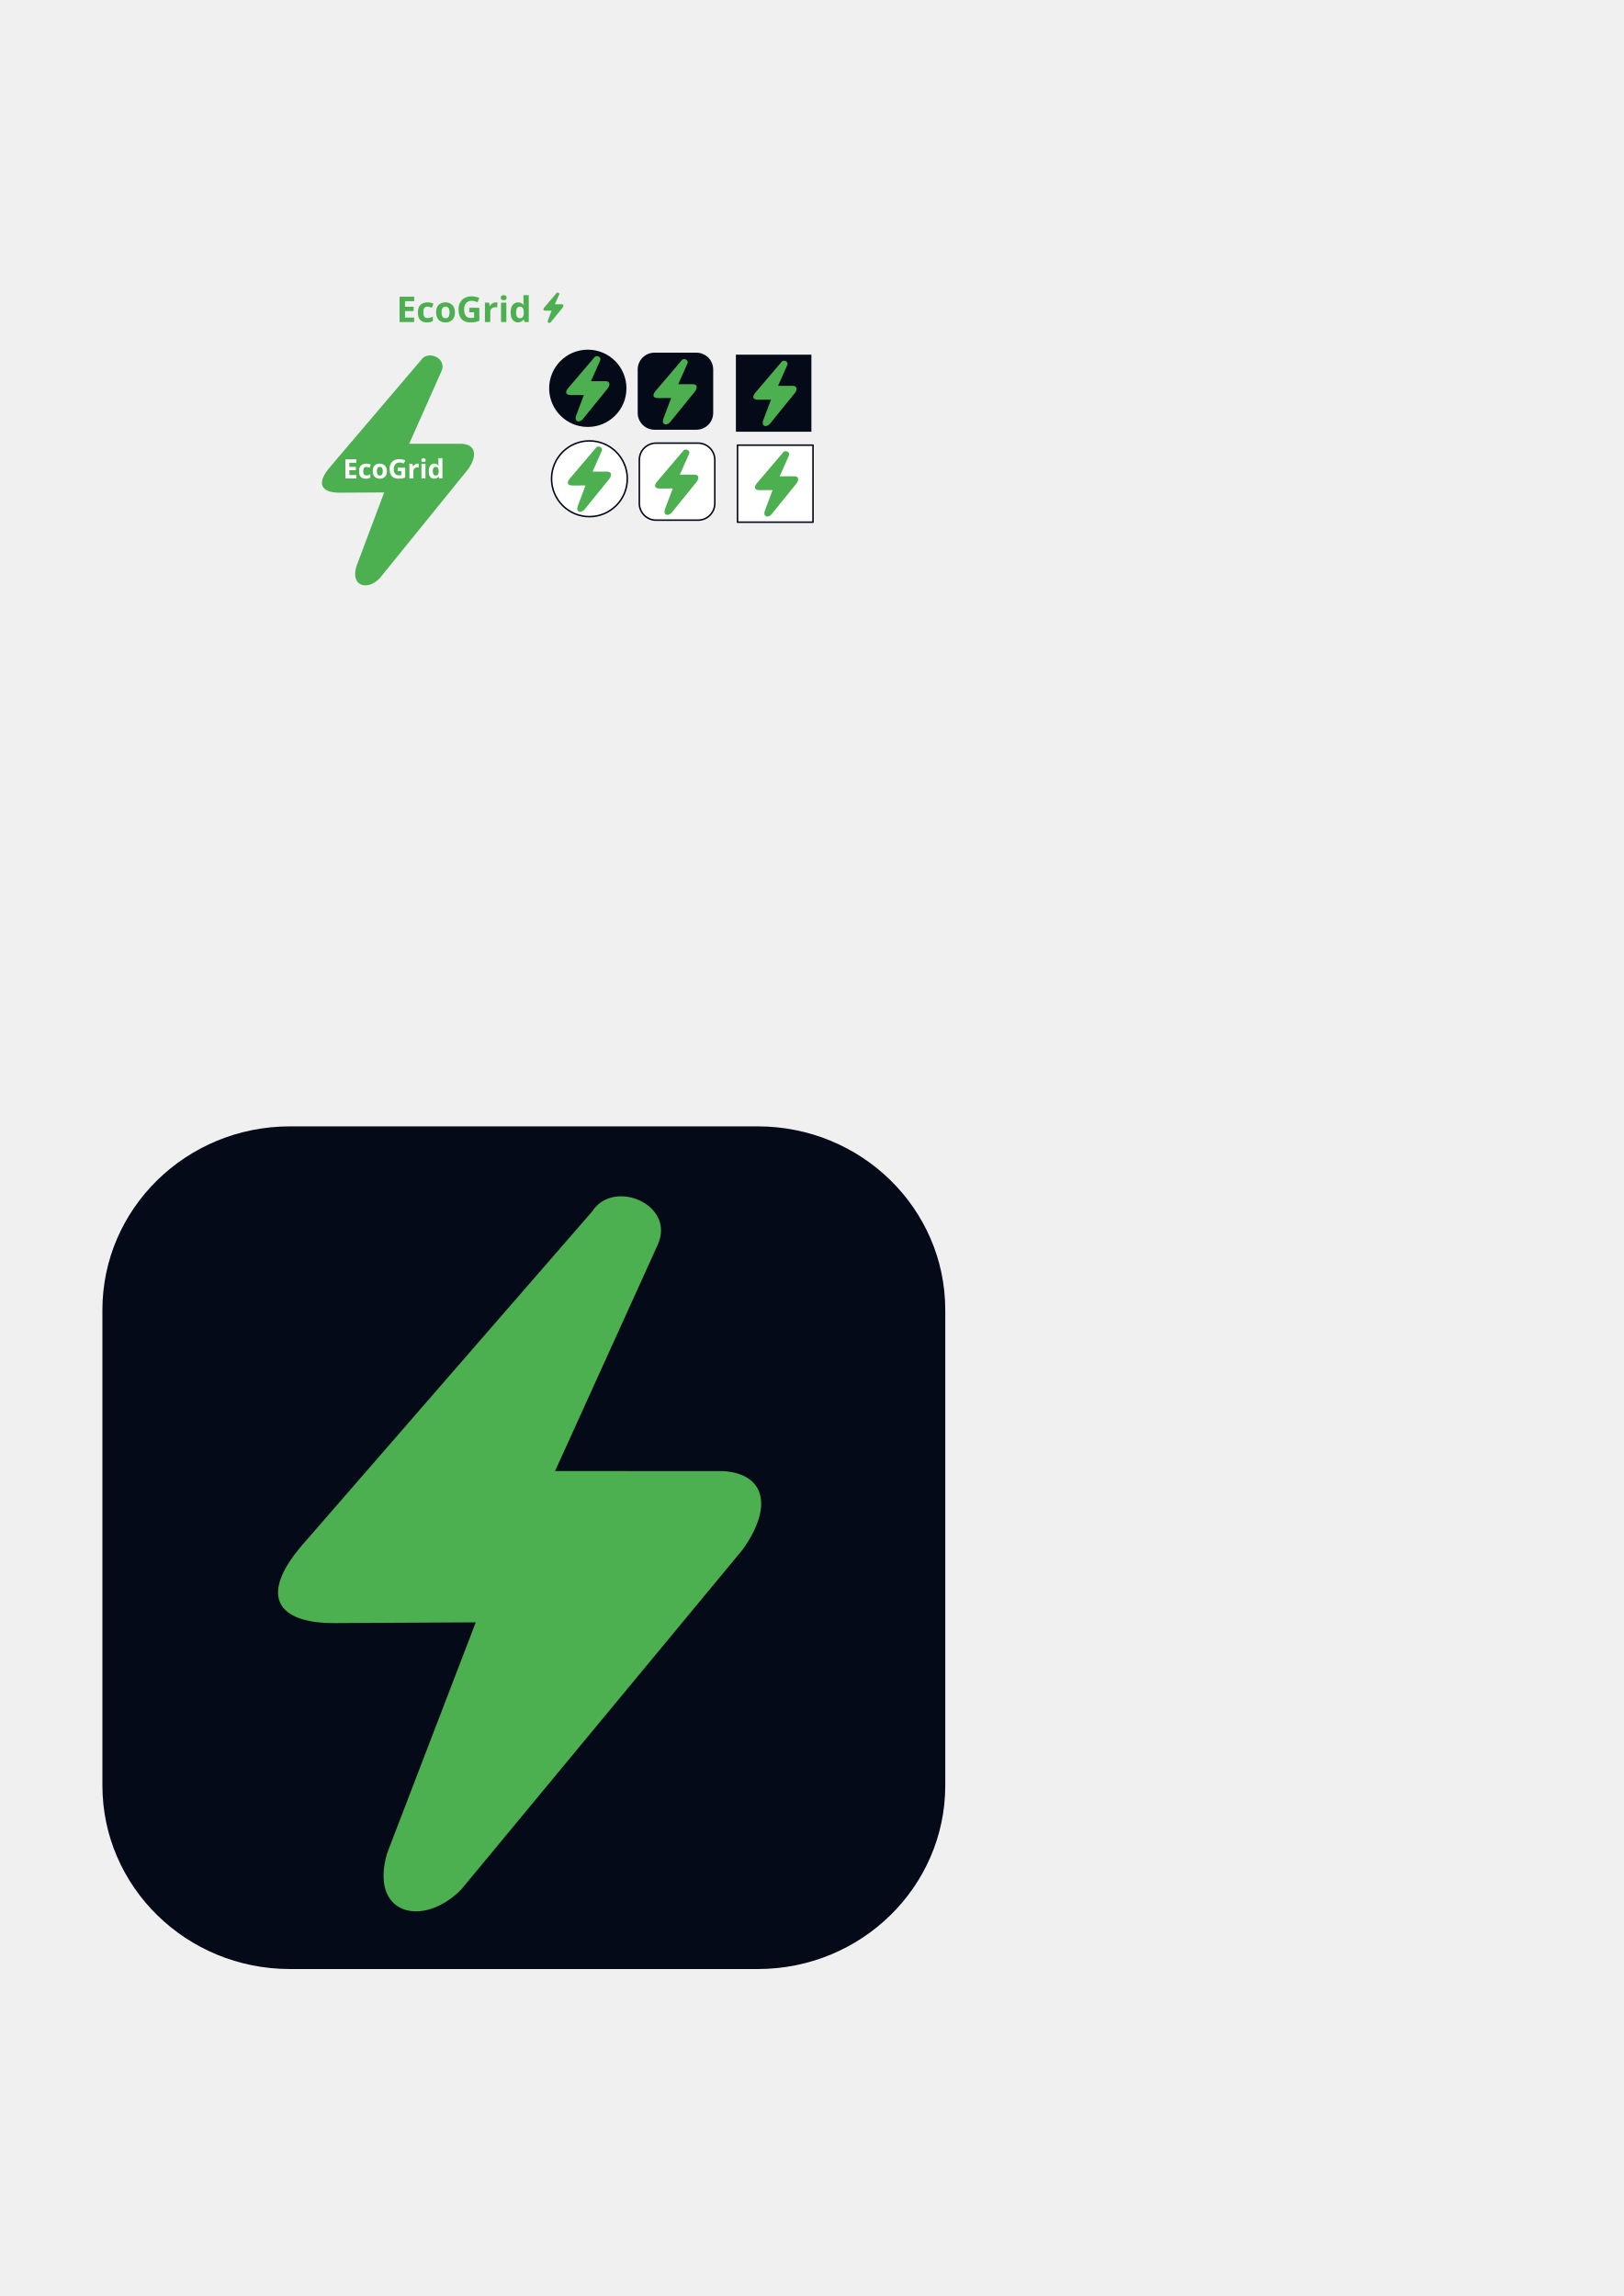
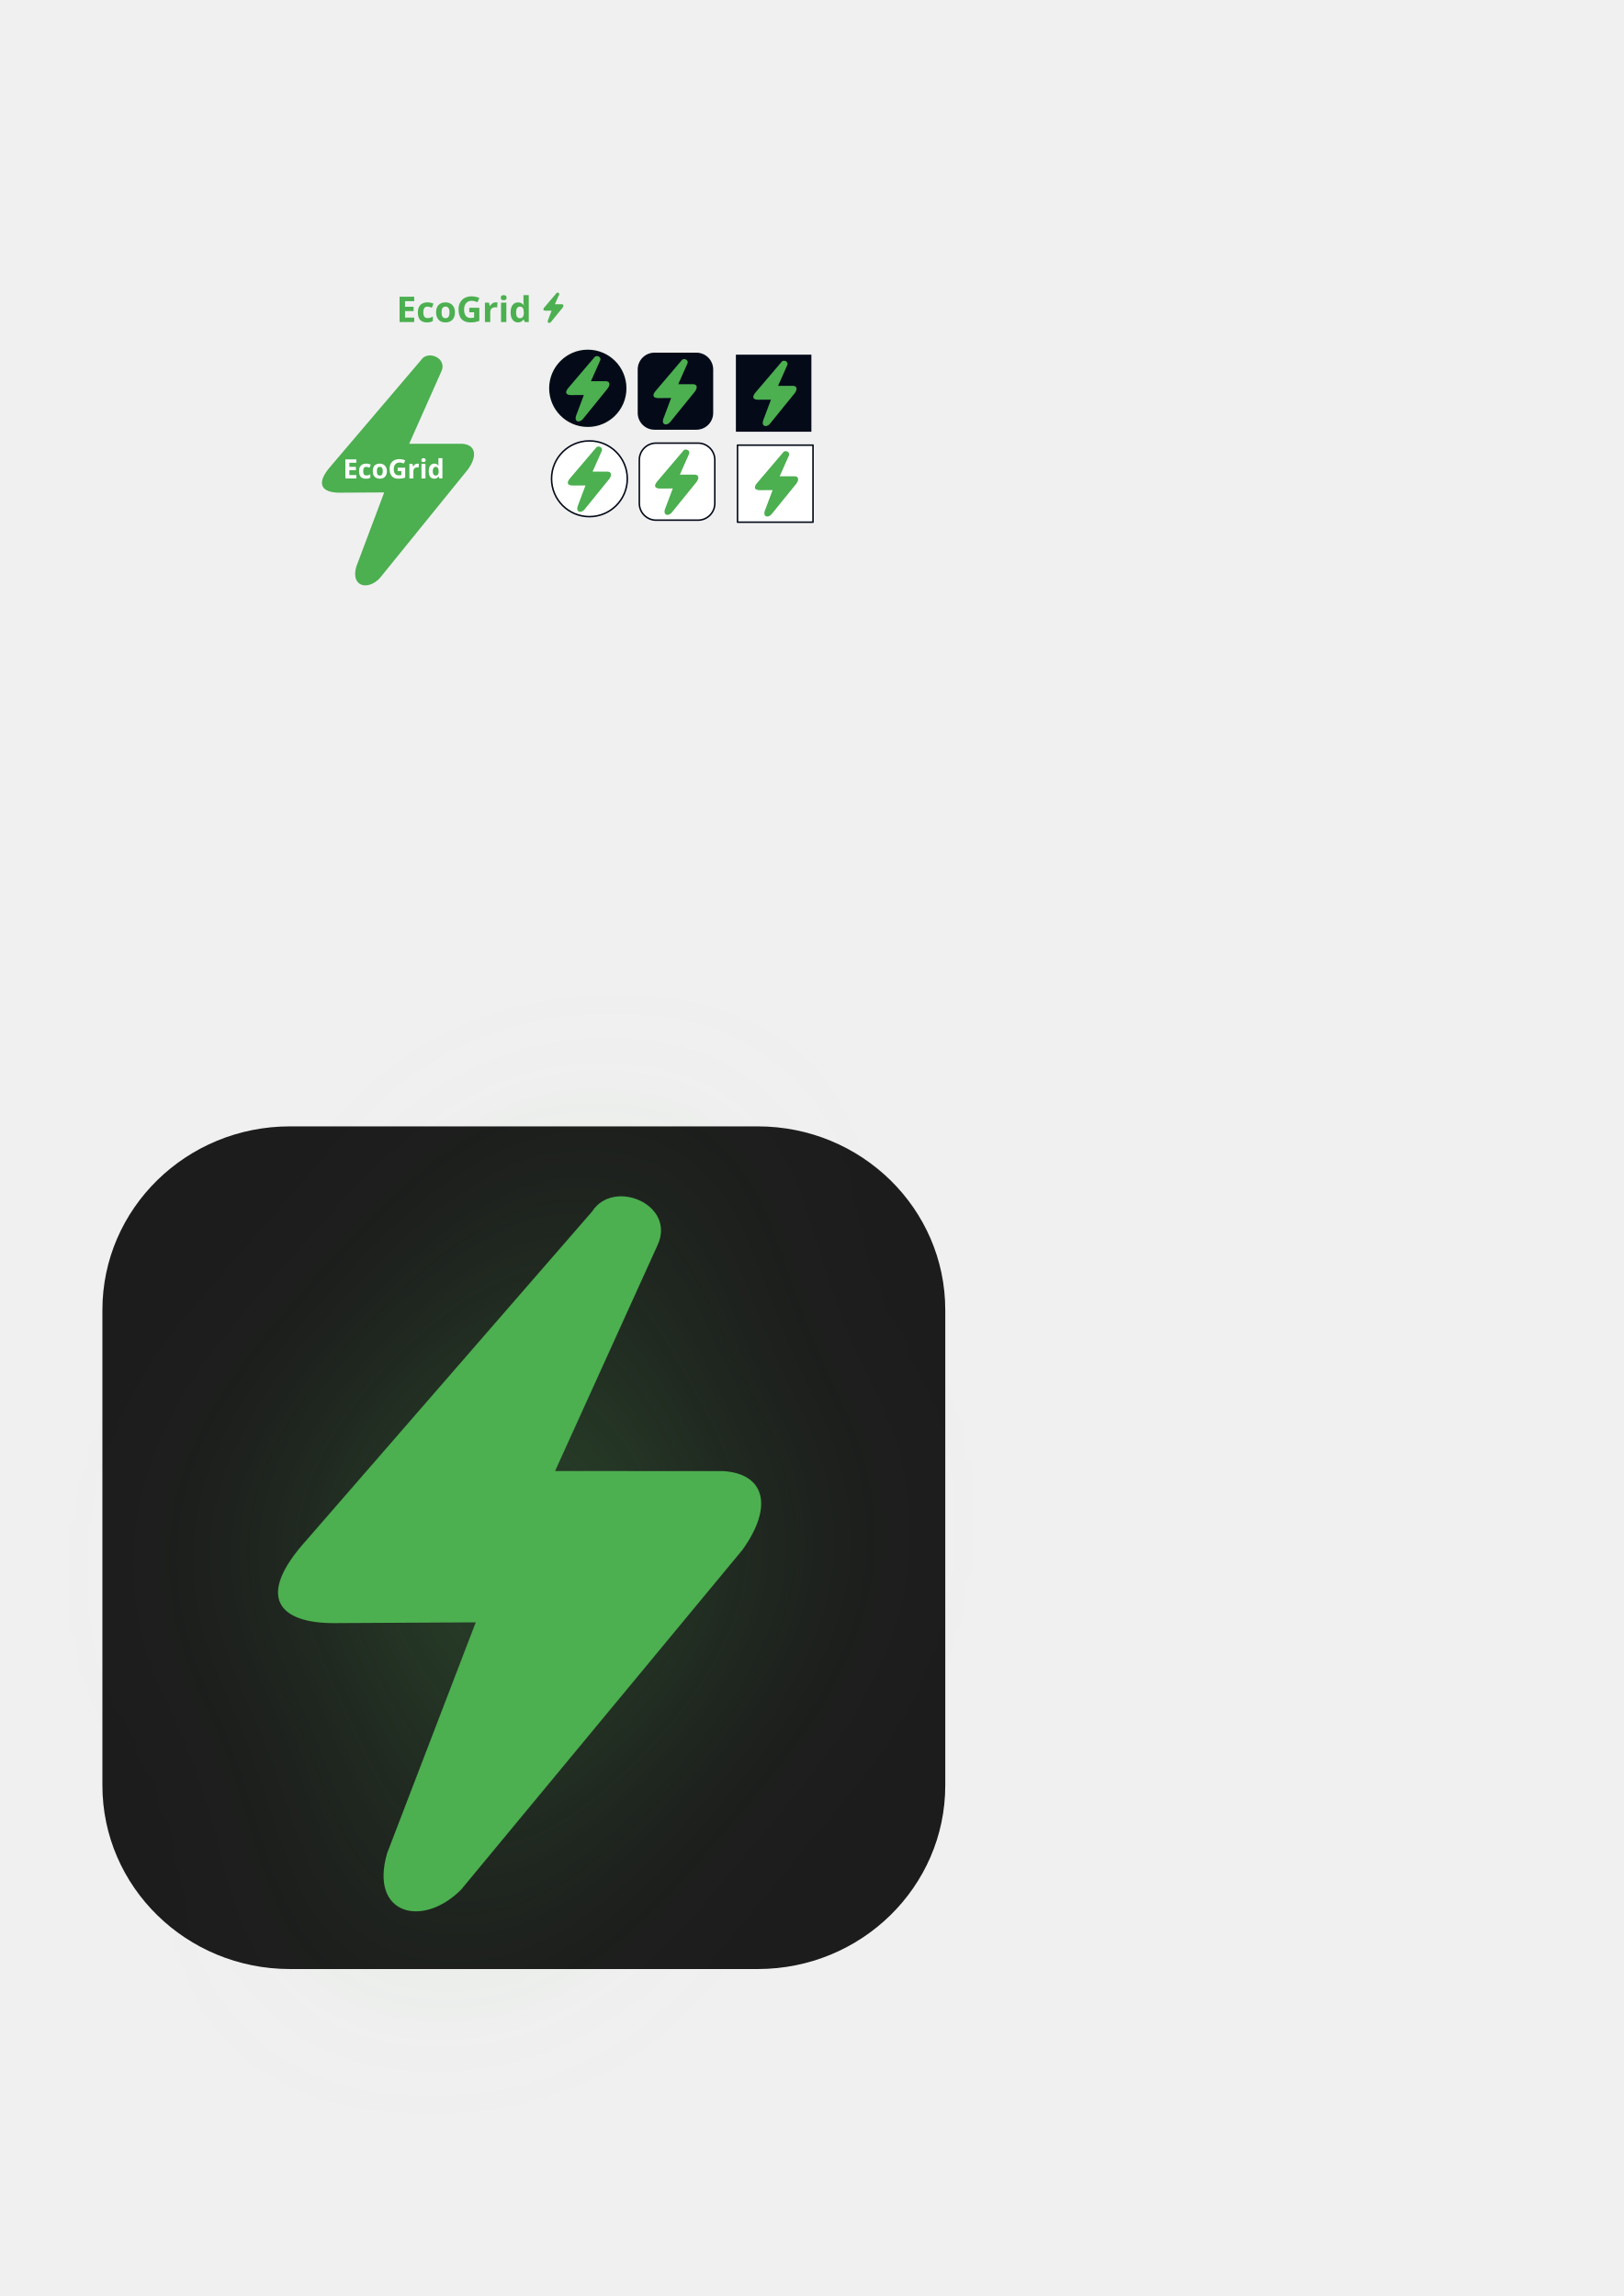
<svg xmlns="http://www.w3.org/2000/svg" width="210mm" height="297mm" viewBox="0 0 210 297" version="1.1" id="svg1" xml:space="preserve">
-   <defs id="defs1" />
+   <defs id="defs1">
+     <filter style="color-interpolation-filters:sRGB;" id="filter40" x="-0.558" y="-0.369" width="2.115" height="1.738">
+       <feFlood result="flood" in="SourceGraphic" flood-opacity="0.302" flood-color="rgb(76,175,80)" id="feFlood39" />
+       <feGaussianBlur result="blur" in="SourceGraphic" stdDeviation="1.3" id="feGaussianBlur39" />
+       <feOffset result="offset" in="blur" dx="0" dy="0" id="feOffset39" />
+       <feComposite result="comp1" operator="in" in="flood" in2="offset" id="feComposite39" />
+       <feComposite result="comp2" operator="over" in="SourceGraphic" in2="comp1" id="feComposite40" />
+     </filter>
+   </defs>
  <g id="layer1">
    <g id="g3">
      <rect style="fill:#050a19;fill-opacity:1;stroke:none;stroke-width:0.098;stroke-linejoin:round;stroke-dasharray:none;stroke-opacity:0.973" id="rect3" width="9.764" height="9.968" x="82.476" y="45.619" ry="2.172" />
      <path style="fill:#4caf50;fill-opacity:1;stroke:none;stroke-width:0.111;stroke-linejoin:round;stroke-dasharray:none;stroke-opacity:0.973" d="m 87.72,49.696 1.188,-2.674 c 0.215,-0.479 -0.512,-0.791 -0.759,-0.396 l -3.309,3.888 c -0.599,0.676 -0.315,0.983 0.319,0.981 l 1.642,-0.009 -1.027,2.732 c -0.207,0.727 0.412,0.888 0.858,0.429 l 3.258,-4.018 c 0.362,-0.513 0.261,-0.901 -0.221,-0.932 z" id="path3-0" />
    </g>
    <g id="g4">
      <rect style="fill:#050a19;fill-opacity:1;stroke:none;stroke-width:0.098;stroke-linejoin:round;stroke-dasharray:none;stroke-opacity:0.973" id="rect3-6" width="9.764" height="9.968" x="95.176" y="45.878" ry="0" />
      <path style="fill:#4caf50;fill-opacity:1;stroke:none;stroke-width:0.111;stroke-linejoin:round;stroke-dasharray:none;stroke-opacity:0.973" d="m 100.632,49.908 1.188,-2.674 c 0.215,-0.479 -0.512,-0.791 -0.759,-0.396 l -3.309,3.888 c -0.599,0.676 -0.315,0.983 0.319,0.981 l 1.642,-0.009 -1.027,2.732 c -0.207,0.727 0.412,0.888 0.858,0.429 l 3.258,-4.018 c 0.362,-0.513 0.261,-0.901 -0.221,-0.932 z" id="path3-0-6" />
    </g>
    <g id="g6" style="stroke-width:1;stroke-dasharray:none;stroke:none">
      <path style="fill:#4caf50;fill-opacity:1;stroke:none;stroke-width:1;stroke-linejoin:round;stroke-dasharray:none;stroke-opacity:0.973" d="m 71.764,39.357 0.551,-1.241 c 0.1,-0.222 -0.237,-0.367 -0.352,-0.184 l -1.535,1.804 c -0.278,0.314 -0.146,0.456 0.148,0.455 l 0.762,-0.004 -0.477,1.268 c -0.096,0.337 0.191,0.412 0.398,0.199 l 1.511,-1.864 c 0.168,-0.238 0.121,-0.418 -0.103,-0.433 z" id="path3" />
      <text xml:space="preserve" style="font-style:normal;font-variant:normal;font-weight:bold;font-stretch:normal;font-size:4.586px;line-height:0.2;font-family:Futura;-inkscape-font-specification:'Futura Bold';fill:#4caf50;fill-opacity:1;stroke:none;stroke-width:1;stroke-linejoin:round;stroke-dasharray:none;stroke-opacity:0.973" x="51.275" y="41.659" id="text1">
        <tspan id="tspan1" style="font-style:normal;font-variant:normal;font-weight:bold;font-stretch:normal;font-size:4.586px;line-height:0.2;font-family:Futura;-inkscape-font-specification:'Futura Bold';fill:#4caf50;fill-opacity:1;stroke:none;stroke-width:1;stroke-dasharray:none;stroke-opacity:0.973" x="51.275" y="41.659">EcoGrid</tspan>
      </text>
    </g>
    <g id="g5">
      <circle style="fill:#050a19;fill-opacity:1;stroke:#030c14;stroke-width:0.201;stroke-linejoin:round;stroke-dasharray:none;stroke-opacity:0.973" id="path2" cx="76.023" cy="50.23" r="4.899" />
      <path style="fill:#4caf50;fill-opacity:1;stroke:none;stroke-width:0.111;stroke-linejoin:round;stroke-dasharray:none;stroke-opacity:0.973" d="m 76.432,49.307 1.188,-2.674 c 0.215,-0.479 -0.512,-0.791 -0.759,-0.396 l -3.309,3.888 c -0.599,0.676 -0.315,0.983 0.319,0.981 l 1.642,-0.009 -1.027,2.732 c -0.207,0.727 0.412,0.888 0.858,0.429 l 3.258,-4.018 c 0.362,-0.513 0.261,-0.901 -0.221,-0.932 z" id="path3-0-4" />
    </g>
    <g id="g3-9" transform="translate(0.2103747,11.70036)">
      <rect style="fill:#ffffff;fill-opacity:1;stroke:#050a19;stroke-width:0.198;stroke-linejoin:round;stroke-dasharray:none;stroke-opacity:1" id="rect3-9" width="9.764" height="9.968" x="82.476" y="45.619" ry="2.172" />
      <path style="fill:#4caf50;fill-opacity:1;stroke:none;stroke-width:0.111;stroke-linejoin:round;stroke-dasharray:none;stroke-opacity:0.973" d="m 87.72,49.696 1.188,-2.674 c 0.215,-0.479 -0.512,-0.791 -0.759,-0.396 l -3.309,3.888 c -0.599,0.676 -0.315,0.983 0.319,0.981 l 1.642,-0.009 -1.027,2.732 c -0.207,0.727 0.412,0.888 0.858,0.429 l 3.258,-4.018 c 0.362,-0.513 0.261,-0.901 -0.221,-0.932 z" id="path3-0-49" />
    </g>
    <g id="g4-1" transform="translate(0.2103747,11.70036)">
      <rect style="fill:#ffffff;fill-opacity:1;stroke:#050a19;stroke-width:0.198;stroke-linejoin:round;stroke-dasharray:none;stroke-opacity:1" id="rect3-6-5" width="9.764" height="9.968" x="95.176" y="45.878" ry="0" />
      <path style="fill:#4caf50;fill-opacity:1;stroke:none;stroke-width:0.111;stroke-linejoin:round;stroke-dasharray:none;stroke-opacity:0.973" d="m 100.632,49.908 1.188,-2.674 c 0.215,-0.479 -0.512,-0.791 -0.759,-0.396 l -3.309,3.888 c -0.599,0.676 -0.315,0.983 0.319,0.981 l 1.642,-0.009 -1.027,2.732 c -0.207,0.727 0.412,0.888 0.858,0.429 l 3.258,-4.018 c 0.362,-0.513 0.261,-0.901 -0.221,-0.932 z" id="path3-0-6-9" />
    </g>
    <g id="g5-8" transform="translate(0.2103747,11.70036)">
      <circle style="fill:#ffffff;fill-opacity:1;stroke:#050a19;stroke-width:0.198;stroke-linejoin:round;stroke-dasharray:none;stroke-opacity:1" id="path2-3" cx="76.023" cy="50.23" r="4.899" />
      <path style="fill:#4caf50;fill-opacity:1;stroke:none;stroke-width:0.111;stroke-linejoin:round;stroke-dasharray:none;stroke-opacity:0.973" d="m 76.432,49.307 1.188,-2.674 c 0.215,-0.479 -0.512,-0.791 -0.759,-0.396 l -3.309,3.888 c -0.599,0.676 -0.315,0.983 0.319,0.981 l 1.642,-0.009 -1.027,2.732 c -0.207,0.727 0.412,0.888 0.858,0.429 l 3.258,-4.018 c 0.362,-0.513 0.261,-0.901 -0.221,-0.932 z" id="path3-0-4-0" />
    </g>
    <g id="g7">
      <path style="fill:#4caf50;fill-opacity:1;stroke:none;stroke-width:0.389;stroke-linejoin:round;stroke-dasharray:none;stroke-opacity:0.973" d="m 52.923,57.404 4.178,-9.403 C 57.856,46.317 55.301,45.219 54.431,46.608 L 42.796,60.281 c -2.108,2.378 -1.107,3.456 1.121,3.451 l 5.773,-0.033 -3.613,9.609 c -0.729,2.556 1.447,3.122 3.017,1.509 L 60.549,60.686 c 1.273,-1.804 0.916,-3.169 -0.779,-3.279 z" id="path3-6" />
      <text xml:space="preserve" style="font-style:normal;font-variant:normal;font-weight:bold;font-stretch:normal;font-size:3.445px;line-height:0.2;font-family:Futura;-inkscape-font-specification:'Futura Bold';fill:#ffffff;fill-opacity:1;stroke:none;stroke-width:0.075;stroke-linejoin:round;stroke-dasharray:none;stroke-opacity:0.973" x="44.354" y="61.889" id="text1-8">
        <tspan id="tspan1-1" style="font-style:normal;font-variant:normal;font-weight:bold;font-stretch:normal;font-size:3.445px;line-height:0.2;font-family:Futura;-inkscape-font-specification:'Futura Bold';fill:#ffffff;fill-opacity:1;stroke:none;stroke-width:0.075;stroke-dasharray:none;stroke-opacity:0.973" x="44.354" y="61.889">EcoGrid</tspan>
      </text>
    </g>
    <g id="g7-0" transform="translate(69.98417,-6.876883)" />
    <g id="g7-8" transform="translate(33.1109,15.63307)" />
    <rect style="fill:none;stroke:none;stroke-width:34.513;stroke-linejoin:round" id="rect1" width="135.467" height="135.467" x="0" y="132.292" ry="0" />
    <g id="g3-8" transform="matrix(11.16465,0,0,10.93532,-907.5717,-353.1564)">
-       <rect style="fill:#050a19;fill-opacity:1;stroke:none;stroke-width:0.098;stroke-linejoin:round;stroke-dasharray:none;stroke-opacity:0.973" id="rect3-5" width="9.764" height="9.968" x="82.476" y="45.619" ry="2.172" />
-       <path style="fill:#4caf50;fill-opacity:1;stroke:none;stroke-width:0.111;stroke-linejoin:round;stroke-dasharray:none;stroke-opacity:0.973" d="m 87.72,49.696 1.188,-2.674 c 0.215,-0.479 -0.512,-0.791 -0.759,-0.396 l -3.309,3.888 c -0.599,0.676 -0.315,0.983 0.319,0.981 l 1.642,-0.009 -1.027,2.732 c -0.207,0.727 0.412,0.888 0.858,0.429 l 3.258,-4.018 c 0.362,-0.513 0.261,-0.901 -0.221,-0.932 z" id="path3-0-3" />
+       <rect style="fill:#1c1c1c;fill-opacity:1;stroke:none;stroke-width:0.098;stroke-linejoin:round;stroke-dasharray:none;stroke-opacity:0.973" id="rect3-5" width="9.764" height="9.968" x="82.476" y="45.619" ry="2.172" />
+       <path style="fill:#4caf50;fill-opacity:1;stroke:none;stroke-width:0.111;stroke-linejoin:round;stroke-dasharray:none;stroke-opacity:0.973;filter:url(#filter40)" d="m 87.72,49.696 1.188,-2.674 c 0.215,-0.479 -0.512,-0.791 -0.759,-0.396 l -3.309,3.888 c -0.599,0.676 -0.315,0.983 0.319,0.981 l 1.642,-0.009 -1.027,2.732 c -0.207,0.727 0.412,0.888 0.858,0.429 l 3.258,-4.018 c 0.362,-0.513 0.261,-0.901 -0.221,-0.932 z" id="path1" />
    </g>
  </g>
</svg>
